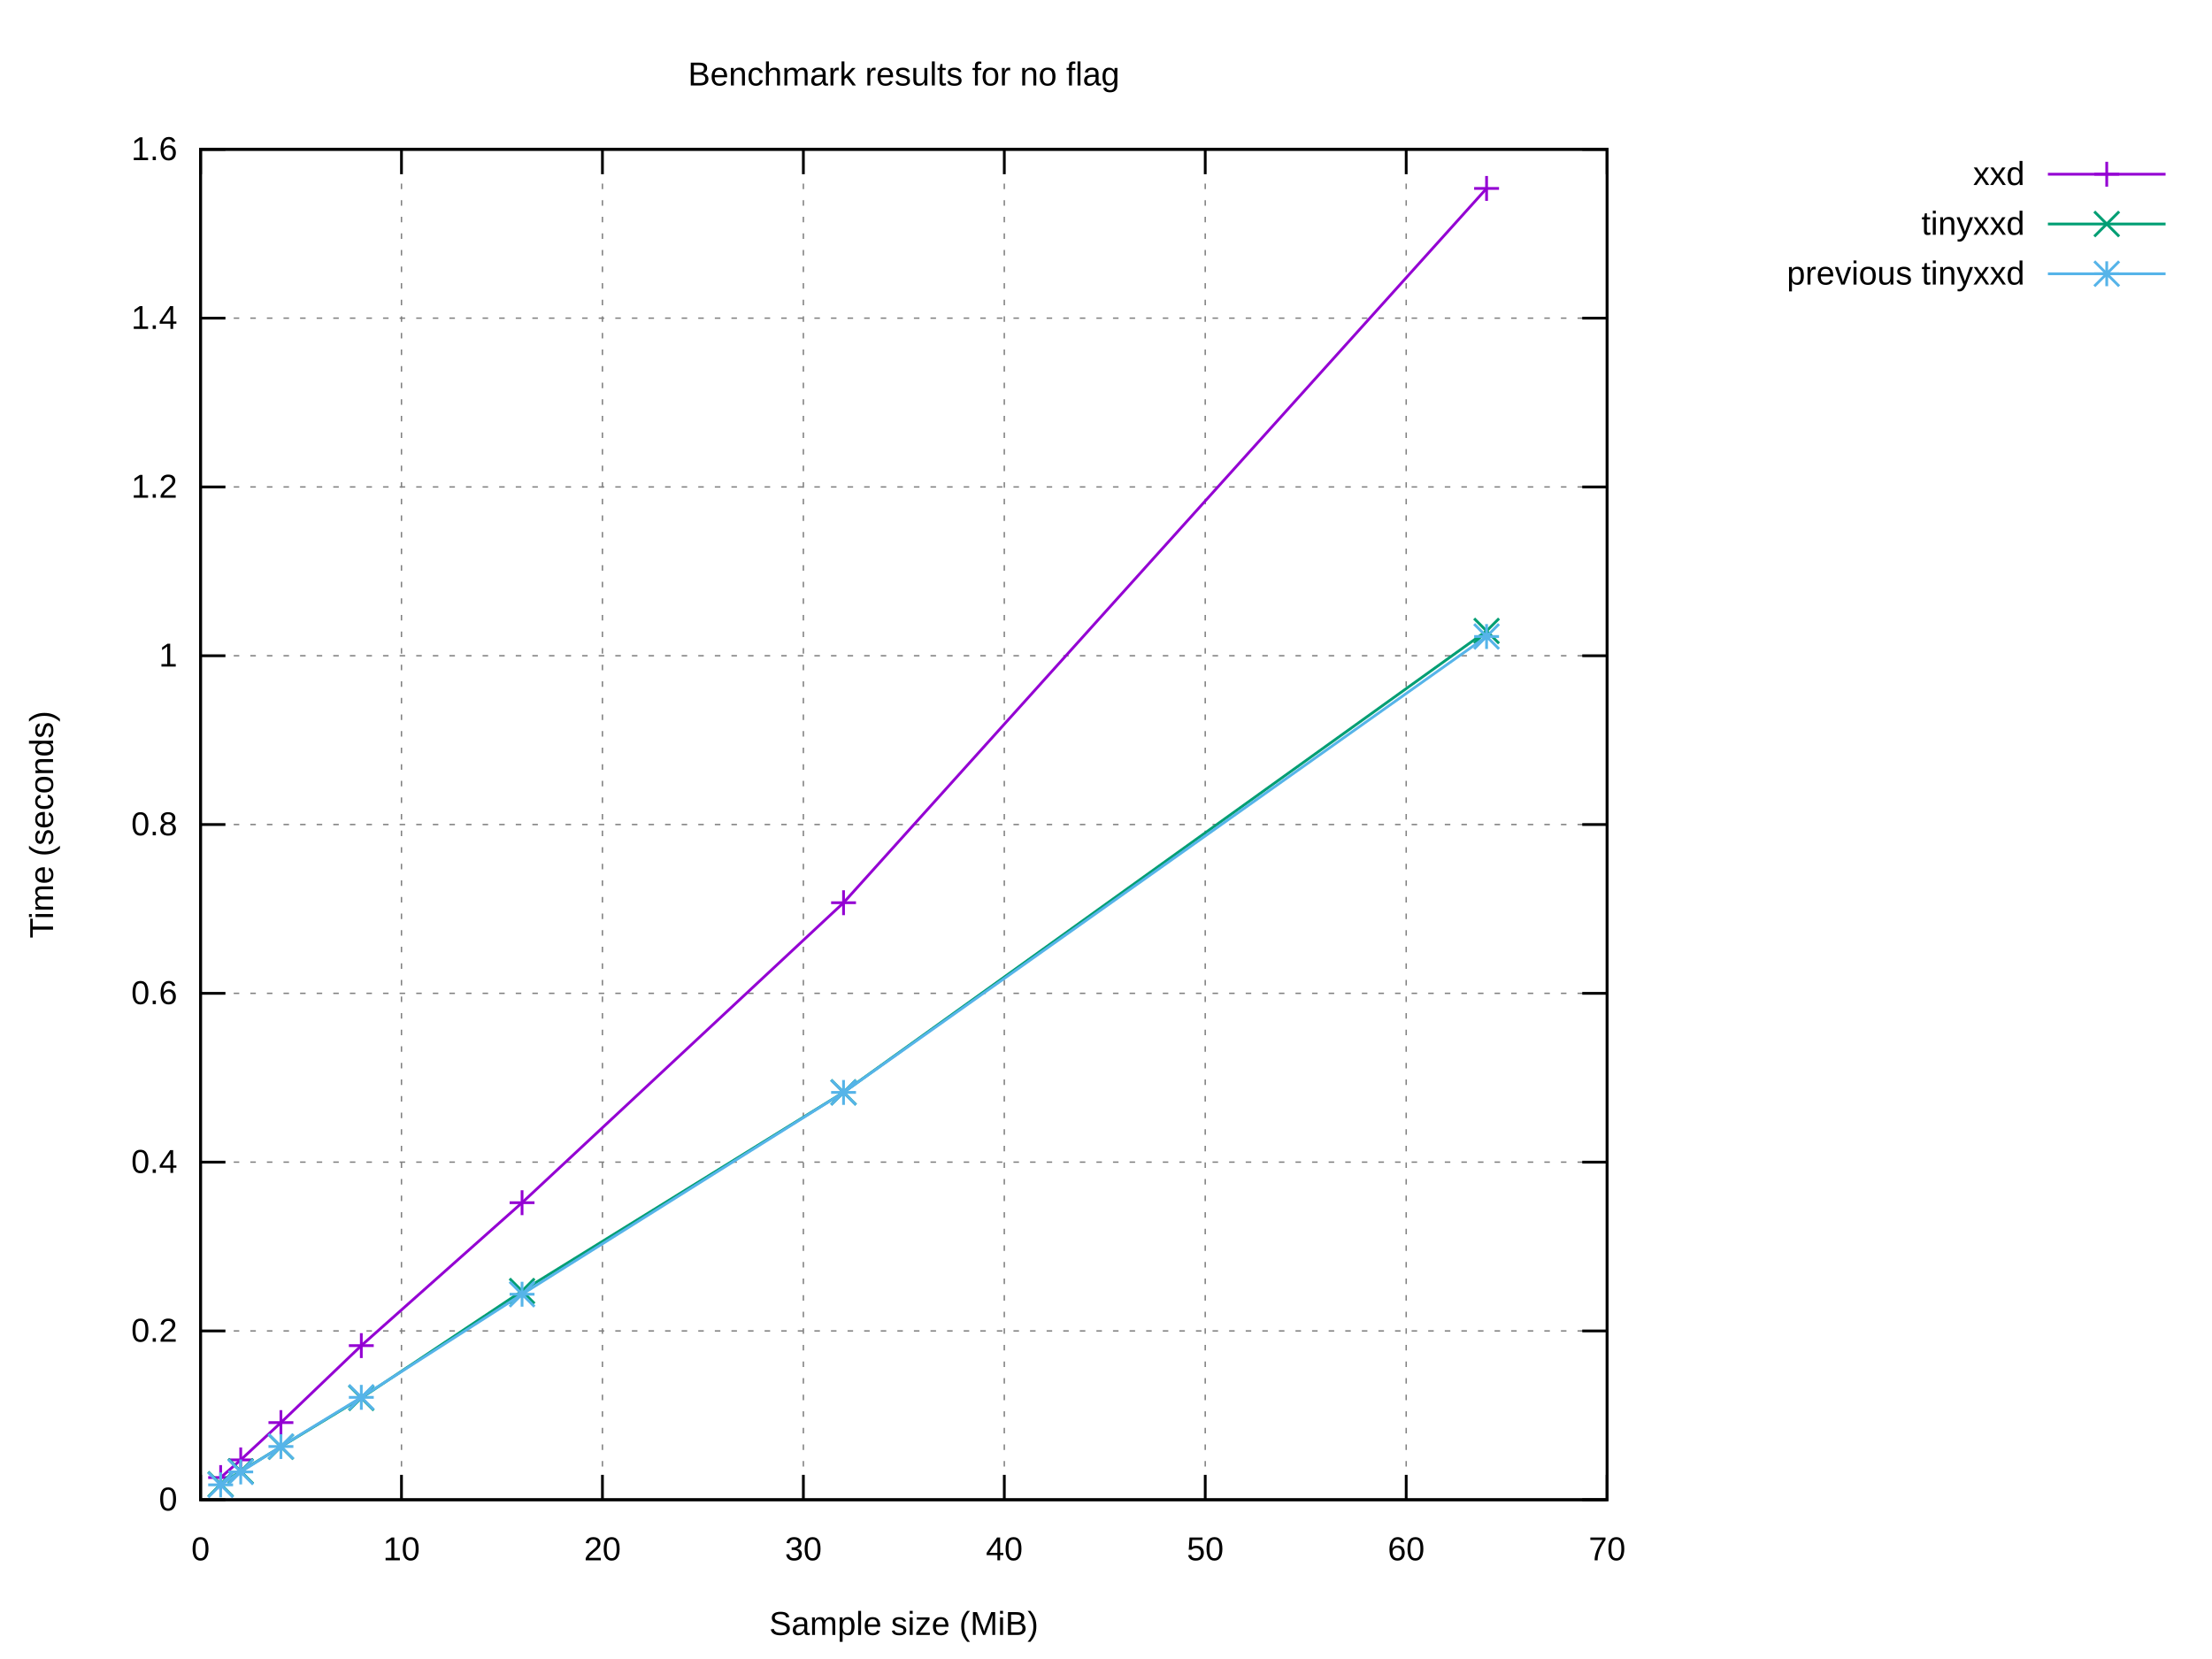
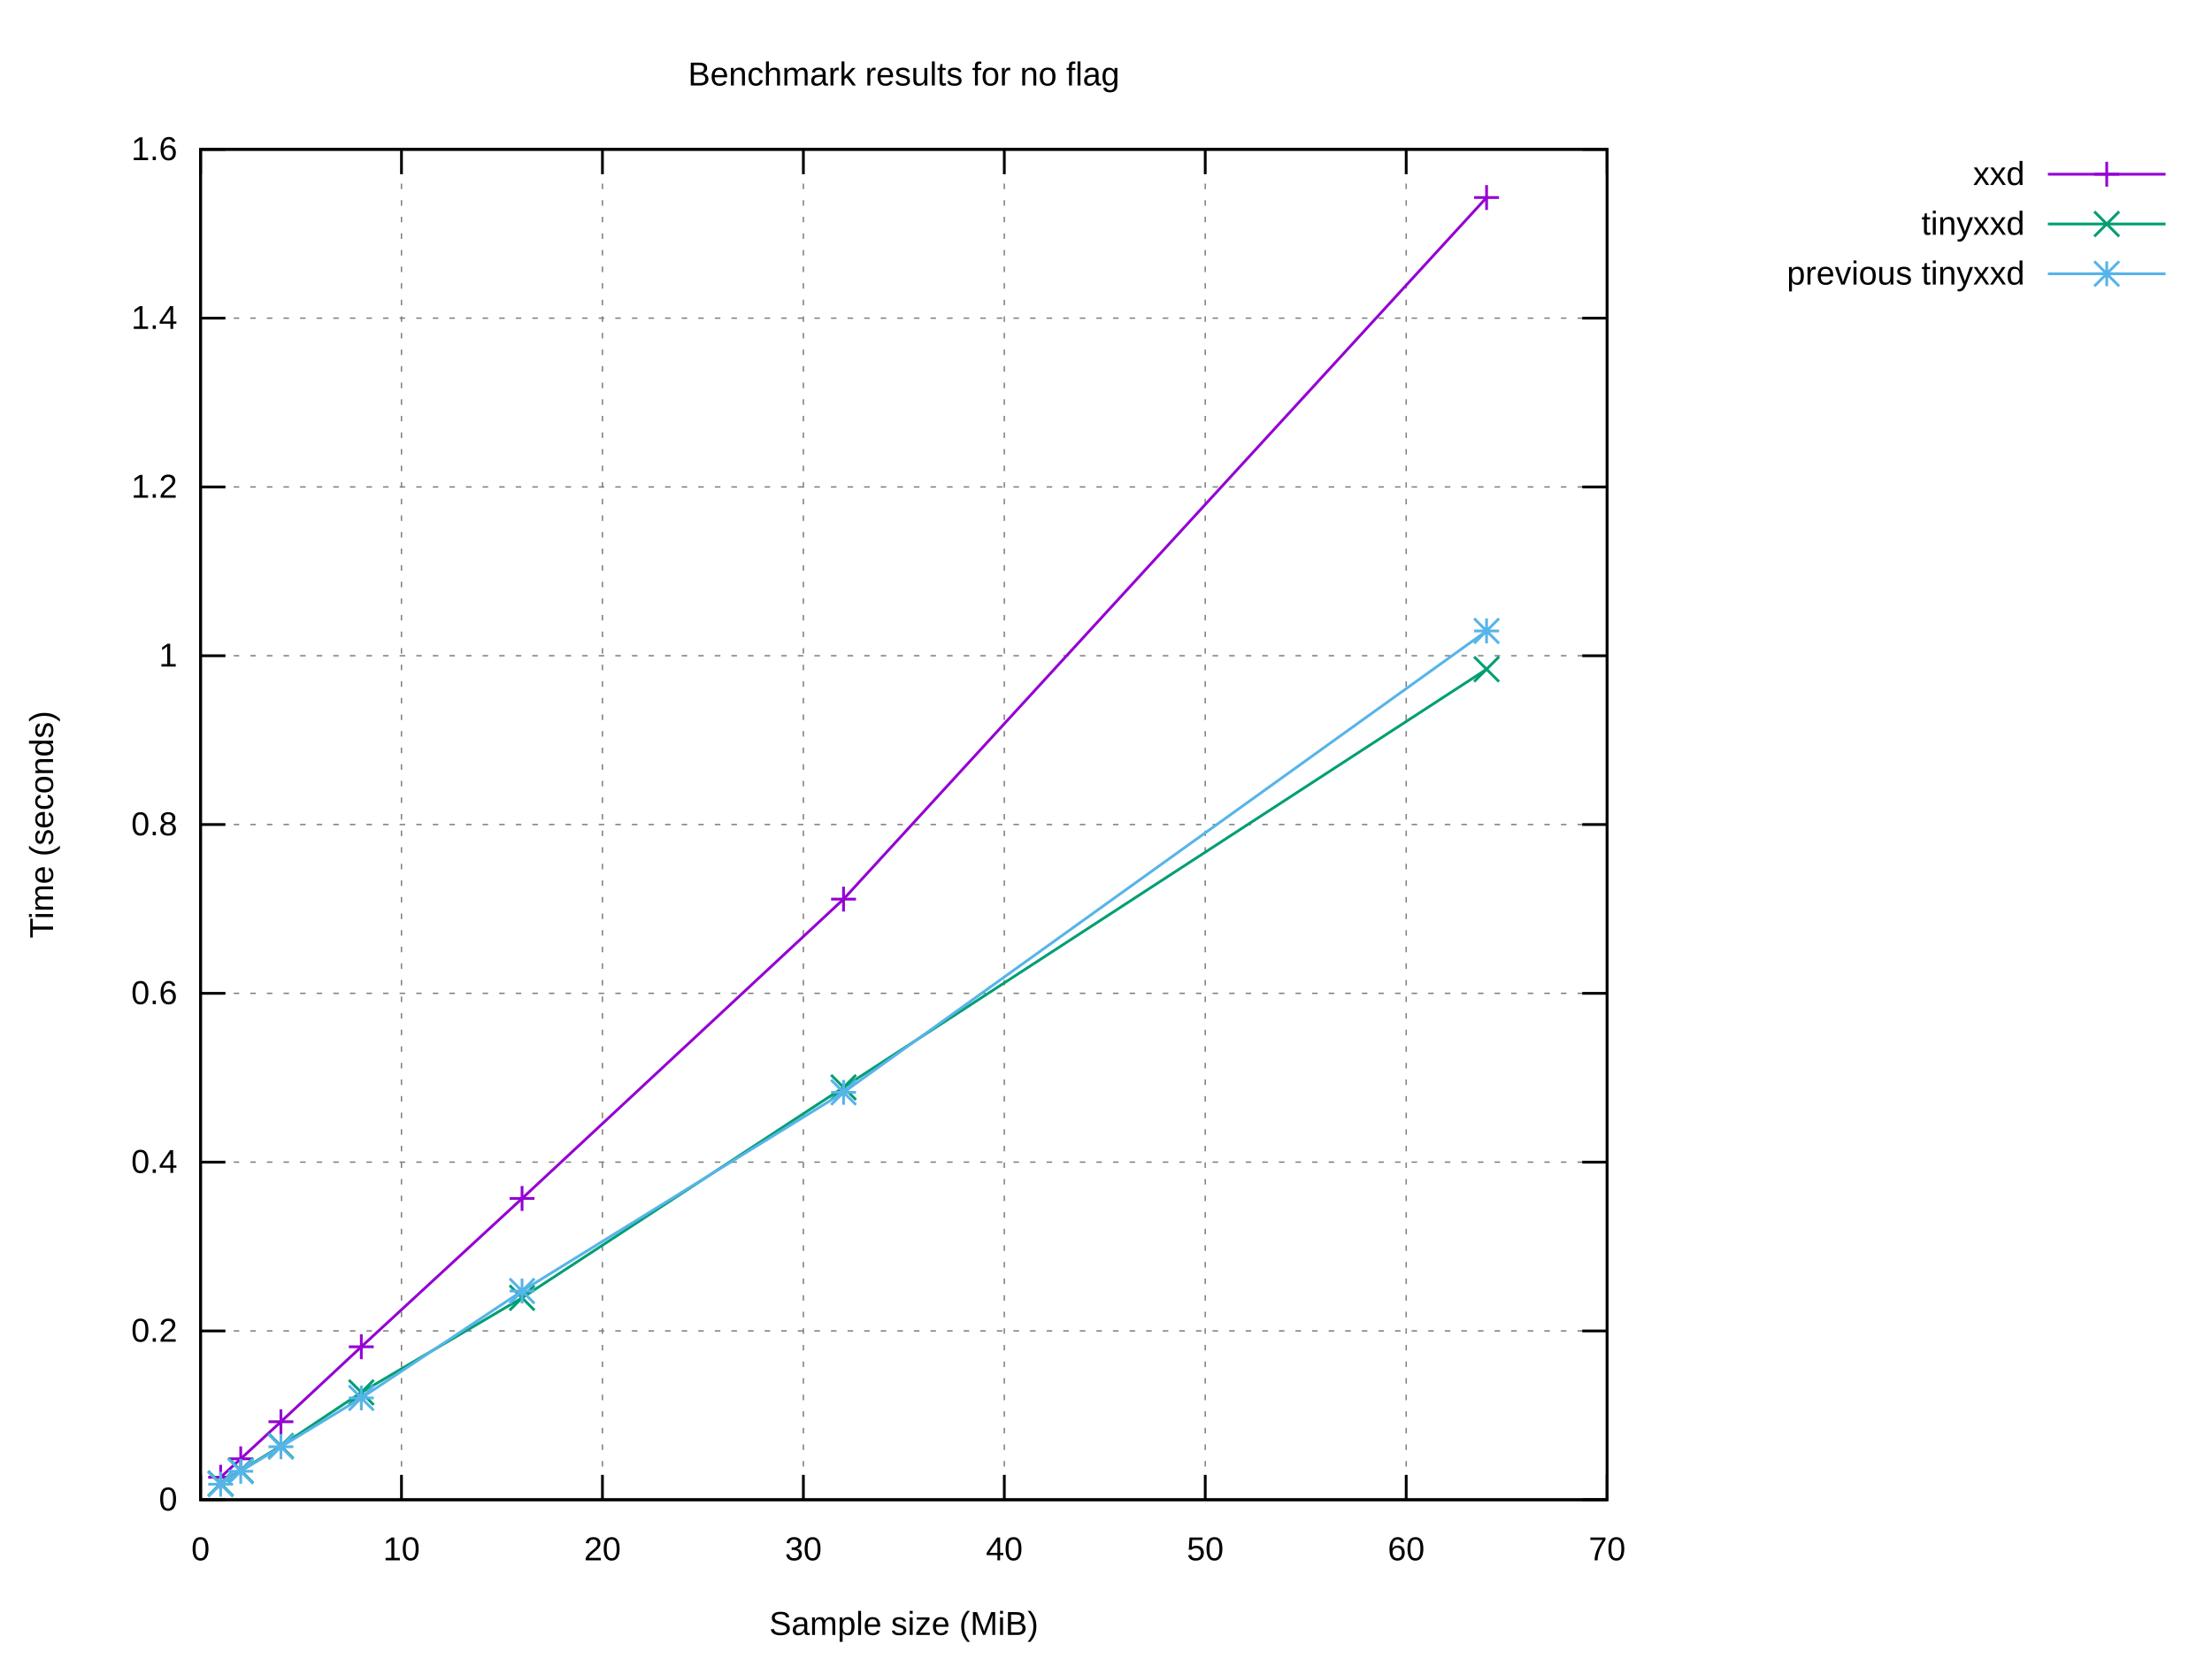
<svg xmlns="http://www.w3.org/2000/svg" xmlns:xlink="http://www.w3.org/1999/xlink" width="800" height="600" viewBox="0 0 800 600">
  <g id="gnuplot_canvas">
    <rect x="0" y="0" width="800" height="600" fill="#ffffff" />
    <defs>
      <circle id="gpDot" r="0.5" stroke-width="0.5" stroke="currentColor" />
      <path id="gpPt0" stroke-width="0.222" stroke="currentColor" d="M-1,0 h2 M0,-1 v2" />
      <path id="gpPt1" stroke-width="0.222" stroke="currentColor" d="M-1,-1 L1,1 M1,-1 L-1,1" />
      <path id="gpPt2" stroke-width="0.222" stroke="currentColor" d="M-1,0 L1,0 M0,-1 L0,1 M-1,-1 L1,1 M-1,1 L1,-1" />
      <rect id="gpPt3" stroke-width="0.222" stroke="currentColor" x="-1" y="-1" width="2" height="2" />
      <rect id="gpPt4" stroke-width="0.222" stroke="currentColor" fill="currentColor" x="-1" y="-1" width="2" height="2" />
      <circle id="gpPt5" stroke-width="0.222" stroke="currentColor" cx="0" cy="0" r="1" />
      <use xlink:href="#gpPt5" id="gpPt6" fill="currentColor" stroke="none" />
      <path id="gpPt7" stroke-width="0.222" stroke="currentColor" d="M0,-1.33 L-1.33,0.67 L1.33,0.67 z" />
      <use xlink:href="#gpPt7" id="gpPt8" fill="currentColor" stroke="none" />
      <use xlink:href="#gpPt7" id="gpPt9" stroke="currentColor" transform="rotate(180)" />
      <use xlink:href="#gpPt9" id="gpPt10" fill="currentColor" stroke="none" />
      <use xlink:href="#gpPt3" id="gpPt11" stroke="currentColor" transform="rotate(45)" />
      <use xlink:href="#gpPt11" id="gpPt12" fill="currentColor" stroke="none" />
      <path id="gpPt13" stroke-width="0.222" stroke="currentColor" d="M0,1.330 L1.265,0.411 L0.782,-1.067 L-0.782,-1.076 L-1.265,0.411 z" />
      <use xlink:href="#gpPt13" id="gpPt14" fill="currentColor" stroke="none" />
      <filter id="textbox" filterUnits="objectBoundingBox" x="0" y="0" height="1" width="1">
        <feFlood flood-color="#FFFFFF" flood-opacity="1" result="bgnd" />
        <feComposite in="SourceGraphic" in2="bgnd" operator="atop" />
      </filter>
      <filter id="greybox" filterUnits="objectBoundingBox" x="0" y="0" height="1" width="1">
        <feFlood flood-color="lightgrey" flood-opacity="1" result="grey" />
        <feComposite in="SourceGraphic" in2="grey" operator="atop" />
      </filter>
    </defs>
    <g fill="none" color="#FFFFFF" stroke="currentColor" stroke-width="1.00" stroke-linecap="butt" stroke-linejoin="miter">
</g>
    <g fill="none" color="black" stroke="currentColor" stroke-width="1.00" stroke-linecap="butt" stroke-linejoin="miter">
</g>
    <g fill="none" color="black" stroke="black" stroke-width="0.50" stroke-linecap="butt" stroke-linejoin="miter">
</g>
    <g fill="none" color="gray" stroke="currentColor" stroke-width="0.50" stroke-linecap="butt" stroke-linejoin="miter">
      <path stroke="gray" stroke-dasharray="2,4" class="gridline" d="M72.53,542.40 L581.24,542.40  " />
    </g>
    <g fill="none" color="gray" stroke="gray" stroke-width="1.00" stroke-linecap="butt" stroke-linejoin="miter">
</g>
    <g fill="none" color="black" stroke="currentColor" stroke-width="1.00" stroke-linecap="butt" stroke-linejoin="miter">
      <path stroke="black" d="M72.53,542.40 L81.53,542.40 M581.24,542.40 L572.24,542.40  " />
      <g transform="translate(64.14,546.30)" stroke="none" fill="black" font-family="Arial" font-size="12.00" text-anchor="end">
        <text>
          <tspan font-family="Arial"> 0</tspan>
        </text>
      </g>
    </g>
    <g fill="none" color="black" stroke="currentColor" stroke-width="1.00" stroke-linecap="butt" stroke-linejoin="miter">
</g>
    <g fill="none" color="black" stroke="black" stroke-width="0.50" stroke-linecap="butt" stroke-linejoin="miter">
</g>
    <g fill="none" color="gray" stroke="currentColor" stroke-width="0.50" stroke-linecap="butt" stroke-linejoin="miter">
      <path stroke="gray" stroke-dasharray="2,4" class="gridline" d="M72.53,481.35 L581.24,481.35  " />
    </g>
    <g fill="none" color="gray" stroke="gray" stroke-width="1.00" stroke-linecap="butt" stroke-linejoin="miter">
</g>
    <g fill="none" color="black" stroke="currentColor" stroke-width="1.00" stroke-linecap="butt" stroke-linejoin="miter">
      <path stroke="black" d="M72.53,481.35 L81.53,481.35 M581.24,481.35 L572.24,481.35  " />
      <g transform="translate(64.14,485.25)" stroke="none" fill="black" font-family="Arial" font-size="12.00" text-anchor="end">
        <text>
          <tspan font-family="Arial"> 0.2</tspan>
        </text>
      </g>
    </g>
    <g fill="none" color="black" stroke="currentColor" stroke-width="1.00" stroke-linecap="butt" stroke-linejoin="miter">
</g>
    <g fill="none" color="black" stroke="black" stroke-width="0.50" stroke-linecap="butt" stroke-linejoin="miter">
</g>
    <g fill="none" color="gray" stroke="currentColor" stroke-width="0.50" stroke-linecap="butt" stroke-linejoin="miter">
      <path stroke="gray" stroke-dasharray="2,4" class="gridline" d="M72.53,420.30 L581.24,420.30  " />
    </g>
    <g fill="none" color="gray" stroke="gray" stroke-width="1.00" stroke-linecap="butt" stroke-linejoin="miter">
</g>
    <g fill="none" color="black" stroke="currentColor" stroke-width="1.00" stroke-linecap="butt" stroke-linejoin="miter">
      <path stroke="black" d="M72.53,420.30 L81.53,420.30 M581.24,420.30 L572.24,420.30  " />
      <g transform="translate(64.14,424.20)" stroke="none" fill="black" font-family="Arial" font-size="12.00" text-anchor="end">
        <text>
          <tspan font-family="Arial"> 0.4</tspan>
        </text>
      </g>
    </g>
    <g fill="none" color="black" stroke="currentColor" stroke-width="1.00" stroke-linecap="butt" stroke-linejoin="miter">
</g>
    <g fill="none" color="black" stroke="black" stroke-width="0.50" stroke-linecap="butt" stroke-linejoin="miter">
</g>
    <g fill="none" color="gray" stroke="currentColor" stroke-width="0.50" stroke-linecap="butt" stroke-linejoin="miter">
      <path stroke="gray" stroke-dasharray="2,4" class="gridline" d="M72.53,359.25 L581.24,359.25  " />
    </g>
    <g fill="none" color="gray" stroke="gray" stroke-width="1.00" stroke-linecap="butt" stroke-linejoin="miter">
</g>
    <g fill="none" color="black" stroke="currentColor" stroke-width="1.00" stroke-linecap="butt" stroke-linejoin="miter">
      <path stroke="black" d="M72.53,359.25 L81.53,359.25 M581.24,359.25 L572.24,359.25  " />
      <g transform="translate(64.14,363.15)" stroke="none" fill="black" font-family="Arial" font-size="12.00" text-anchor="end">
        <text>
          <tspan font-family="Arial"> 0.6</tspan>
        </text>
      </g>
    </g>
    <g fill="none" color="black" stroke="currentColor" stroke-width="1.00" stroke-linecap="butt" stroke-linejoin="miter">
</g>
    <g fill="none" color="black" stroke="black" stroke-width="0.50" stroke-linecap="butt" stroke-linejoin="miter">
</g>
    <g fill="none" color="gray" stroke="currentColor" stroke-width="0.50" stroke-linecap="butt" stroke-linejoin="miter">
      <path stroke="gray" stroke-dasharray="2,4" class="gridline" d="M72.53,298.20 L581.24,298.20  " />
    </g>
    <g fill="none" color="gray" stroke="gray" stroke-width="1.00" stroke-linecap="butt" stroke-linejoin="miter">
</g>
    <g fill="none" color="black" stroke="currentColor" stroke-width="1.00" stroke-linecap="butt" stroke-linejoin="miter">
      <path stroke="black" d="M72.53,298.20 L81.53,298.20 M581.24,298.20 L572.24,298.20  " />
      <g transform="translate(64.14,302.10)" stroke="none" fill="black" font-family="Arial" font-size="12.00" text-anchor="end">
        <text>
          <tspan font-family="Arial"> 0.8</tspan>
        </text>
      </g>
    </g>
    <g fill="none" color="black" stroke="currentColor" stroke-width="1.00" stroke-linecap="butt" stroke-linejoin="miter">
</g>
    <g fill="none" color="black" stroke="black" stroke-width="0.50" stroke-linecap="butt" stroke-linejoin="miter">
</g>
    <g fill="none" color="gray" stroke="currentColor" stroke-width="0.50" stroke-linecap="butt" stroke-linejoin="miter">
      <path stroke="gray" stroke-dasharray="2,4" class="gridline" d="M72.53,237.16 L581.24,237.16  " />
    </g>
    <g fill="none" color="gray" stroke="gray" stroke-width="1.00" stroke-linecap="butt" stroke-linejoin="miter">
</g>
    <g fill="none" color="black" stroke="currentColor" stroke-width="1.00" stroke-linecap="butt" stroke-linejoin="miter">
      <path stroke="black" d="M72.53,237.16 L81.53,237.16 M581.24,237.16 L572.24,237.16  " />
      <g transform="translate(64.14,241.06)" stroke="none" fill="black" font-family="Arial" font-size="12.00" text-anchor="end">
        <text>
          <tspan font-family="Arial"> 1</tspan>
        </text>
      </g>
    </g>
    <g fill="none" color="black" stroke="currentColor" stroke-width="1.00" stroke-linecap="butt" stroke-linejoin="miter">
</g>
    <g fill="none" color="black" stroke="black" stroke-width="0.50" stroke-linecap="butt" stroke-linejoin="miter">
</g>
    <g fill="none" color="gray" stroke="currentColor" stroke-width="0.50" stroke-linecap="butt" stroke-linejoin="miter">
      <path stroke="gray" stroke-dasharray="2,4" class="gridline" d="M72.53,176.11 L581.24,176.11  " />
    </g>
    <g fill="none" color="gray" stroke="gray" stroke-width="1.00" stroke-linecap="butt" stroke-linejoin="miter">
</g>
    <g fill="none" color="black" stroke="currentColor" stroke-width="1.00" stroke-linecap="butt" stroke-linejoin="miter">
      <path stroke="black" d="M72.53,176.11 L81.53,176.11 M581.24,176.11 L572.24,176.11  " />
      <g transform="translate(64.14,180.01)" stroke="none" fill="black" font-family="Arial" font-size="12.00" text-anchor="end">
        <text>
          <tspan font-family="Arial"> 1.2</tspan>
        </text>
      </g>
    </g>
    <g fill="none" color="black" stroke="currentColor" stroke-width="1.00" stroke-linecap="butt" stroke-linejoin="miter">
</g>
    <g fill="none" color="black" stroke="black" stroke-width="0.50" stroke-linecap="butt" stroke-linejoin="miter">
</g>
    <g fill="none" color="gray" stroke="currentColor" stroke-width="0.50" stroke-linecap="butt" stroke-linejoin="miter">
      <path stroke="gray" stroke-dasharray="2,4" class="gridline" d="M72.53,115.06 L581.24,115.06  " />
    </g>
    <g fill="none" color="gray" stroke="gray" stroke-width="1.00" stroke-linecap="butt" stroke-linejoin="miter">
</g>
    <g fill="none" color="black" stroke="currentColor" stroke-width="1.00" stroke-linecap="butt" stroke-linejoin="miter">
      <path stroke="black" d="M72.53,115.06 L81.53,115.06 M581.24,115.06 L572.24,115.06  " />
      <g transform="translate(64.14,118.96)" stroke="none" fill="black" font-family="Arial" font-size="12.00" text-anchor="end">
        <text>
          <tspan font-family="Arial"> 1.4</tspan>
        </text>
      </g>
    </g>
    <g fill="none" color="black" stroke="currentColor" stroke-width="1.00" stroke-linecap="butt" stroke-linejoin="miter">
</g>
    <g fill="none" color="black" stroke="black" stroke-width="0.50" stroke-linecap="butt" stroke-linejoin="miter">
</g>
    <g fill="none" color="gray" stroke="currentColor" stroke-width="0.50" stroke-linecap="butt" stroke-linejoin="miter">
      <path stroke="gray" stroke-dasharray="2,4" class="gridline" d="M72.53,54.01 L581.24,54.01  " />
    </g>
    <g fill="none" color="gray" stroke="gray" stroke-width="1.00" stroke-linecap="butt" stroke-linejoin="miter">
</g>
    <g fill="none" color="black" stroke="currentColor" stroke-width="1.00" stroke-linecap="butt" stroke-linejoin="miter">
      <path stroke="black" d="M72.53,54.01 L81.53,54.01 M581.24,54.01 L572.24,54.01  " />
      <g transform="translate(64.14,57.91)" stroke="none" fill="black" font-family="Arial" font-size="12.00" text-anchor="end">
        <text>
          <tspan font-family="Arial"> 1.6</tspan>
        </text>
      </g>
    </g>
    <g fill="none" color="black" stroke="currentColor" stroke-width="1.00" stroke-linecap="butt" stroke-linejoin="miter">
</g>
    <g fill="none" color="black" stroke="black" stroke-width="0.50" stroke-linecap="butt" stroke-linejoin="miter">
</g>
    <g fill="none" color="gray" stroke="currentColor" stroke-width="0.50" stroke-linecap="butt" stroke-linejoin="miter">
      <path stroke="gray" stroke-dasharray="2,4" class="gridline" d="M72.53,542.40 L72.53,54.01  " />
    </g>
    <g fill="none" color="gray" stroke="gray" stroke-width="1.00" stroke-linecap="butt" stroke-linejoin="miter">
</g>
    <g fill="none" color="black" stroke="currentColor" stroke-width="1.00" stroke-linecap="butt" stroke-linejoin="miter">
      <path stroke="black" d="M72.53,542.40 L72.53,533.40 M72.53,54.01 L72.53,63.01  " />
      <g transform="translate(72.53,564.30)" stroke="none" fill="black" font-family="Arial" font-size="12.00" text-anchor="middle">
        <text>
          <tspan font-family="Arial"> 0</tspan>
        </text>
      </g>
    </g>
    <g fill="none" color="black" stroke="currentColor" stroke-width="1.00" stroke-linecap="butt" stroke-linejoin="miter">
</g>
    <g fill="none" color="black" stroke="black" stroke-width="0.50" stroke-linecap="butt" stroke-linejoin="miter">
</g>
    <g fill="none" color="gray" stroke="currentColor" stroke-width="0.50" stroke-linecap="butt" stroke-linejoin="miter">
      <path stroke="gray" stroke-dasharray="2,4" class="gridline" d="M145.20,542.40 L145.20,54.01  " />
    </g>
    <g fill="none" color="gray" stroke="gray" stroke-width="1.00" stroke-linecap="butt" stroke-linejoin="miter">
</g>
    <g fill="none" color="black" stroke="currentColor" stroke-width="1.00" stroke-linecap="butt" stroke-linejoin="miter">
      <path stroke="black" d="M145.20,542.40 L145.20,533.40 M145.20,54.01 L145.20,63.01  " />
      <g transform="translate(145.20,564.30)" stroke="none" fill="black" font-family="Arial" font-size="12.00" text-anchor="middle">
        <text>
          <tspan font-family="Arial"> 10</tspan>
        </text>
      </g>
    </g>
    <g fill="none" color="black" stroke="currentColor" stroke-width="1.00" stroke-linecap="butt" stroke-linejoin="miter">
</g>
    <g fill="none" color="black" stroke="black" stroke-width="0.50" stroke-linecap="butt" stroke-linejoin="miter">
</g>
    <g fill="none" color="gray" stroke="currentColor" stroke-width="0.50" stroke-linecap="butt" stroke-linejoin="miter">
      <path stroke="gray" stroke-dasharray="2,4" class="gridline" d="M217.88,542.40 L217.88,54.01  " />
    </g>
    <g fill="none" color="gray" stroke="gray" stroke-width="1.00" stroke-linecap="butt" stroke-linejoin="miter">
</g>
    <g fill="none" color="black" stroke="currentColor" stroke-width="1.00" stroke-linecap="butt" stroke-linejoin="miter">
      <path stroke="black" d="M217.88,542.40 L217.88,533.40 M217.88,54.01 L217.88,63.01  " />
      <g transform="translate(217.88,564.30)" stroke="none" fill="black" font-family="Arial" font-size="12.00" text-anchor="middle">
        <text>
          <tspan font-family="Arial"> 20</tspan>
        </text>
      </g>
    </g>
    <g fill="none" color="black" stroke="currentColor" stroke-width="1.00" stroke-linecap="butt" stroke-linejoin="miter">
</g>
    <g fill="none" color="black" stroke="black" stroke-width="0.50" stroke-linecap="butt" stroke-linejoin="miter">
</g>
    <g fill="none" color="gray" stroke="currentColor" stroke-width="0.50" stroke-linecap="butt" stroke-linejoin="miter">
      <path stroke="gray" stroke-dasharray="2,4" class="gridline" d="M290.55,542.40 L290.55,54.01  " />
    </g>
    <g fill="none" color="gray" stroke="gray" stroke-width="1.00" stroke-linecap="butt" stroke-linejoin="miter">
</g>
    <g fill="none" color="black" stroke="currentColor" stroke-width="1.00" stroke-linecap="butt" stroke-linejoin="miter">
      <path stroke="black" d="M290.55,542.40 L290.55,533.40 M290.55,54.01 L290.55,63.01  " />
      <g transform="translate(290.55,564.30)" stroke="none" fill="black" font-family="Arial" font-size="12.00" text-anchor="middle">
        <text>
          <tspan font-family="Arial"> 30</tspan>
        </text>
      </g>
    </g>
    <g fill="none" color="black" stroke="currentColor" stroke-width="1.00" stroke-linecap="butt" stroke-linejoin="miter">
</g>
    <g fill="none" color="black" stroke="black" stroke-width="0.50" stroke-linecap="butt" stroke-linejoin="miter">
</g>
    <g fill="none" color="gray" stroke="currentColor" stroke-width="0.50" stroke-linecap="butt" stroke-linejoin="miter">
      <path stroke="gray" stroke-dasharray="2,4" class="gridline" d="M363.22,542.40 L363.22,54.01  " />
    </g>
    <g fill="none" color="gray" stroke="gray" stroke-width="1.00" stroke-linecap="butt" stroke-linejoin="miter">
</g>
    <g fill="none" color="black" stroke="currentColor" stroke-width="1.00" stroke-linecap="butt" stroke-linejoin="miter">
      <path stroke="black" d="M363.22,542.40 L363.22,533.40 M363.22,54.01 L363.22,63.01  " />
      <g transform="translate(363.22,564.30)" stroke="none" fill="black" font-family="Arial" font-size="12.00" text-anchor="middle">
        <text>
          <tspan font-family="Arial"> 40</tspan>
        </text>
      </g>
    </g>
    <g fill="none" color="black" stroke="currentColor" stroke-width="1.00" stroke-linecap="butt" stroke-linejoin="miter">
</g>
    <g fill="none" color="black" stroke="black" stroke-width="0.50" stroke-linecap="butt" stroke-linejoin="miter">
</g>
    <g fill="none" color="gray" stroke="currentColor" stroke-width="0.50" stroke-linecap="butt" stroke-linejoin="miter">
      <path stroke="gray" stroke-dasharray="2,4" class="gridline" d="M435.89,542.40 L435.89,54.01  " />
    </g>
    <g fill="none" color="gray" stroke="gray" stroke-width="1.00" stroke-linecap="butt" stroke-linejoin="miter">
</g>
    <g fill="none" color="black" stroke="currentColor" stroke-width="1.00" stroke-linecap="butt" stroke-linejoin="miter">
      <path stroke="black" d="M435.89,542.40 L435.89,533.40 M435.89,54.01 L435.89,63.01  " />
      <g transform="translate(435.89,564.30)" stroke="none" fill="black" font-family="Arial" font-size="12.00" text-anchor="middle">
        <text>
          <tspan font-family="Arial"> 50</tspan>
        </text>
      </g>
    </g>
    <g fill="none" color="black" stroke="currentColor" stroke-width="1.00" stroke-linecap="butt" stroke-linejoin="miter">
</g>
    <g fill="none" color="black" stroke="black" stroke-width="0.50" stroke-linecap="butt" stroke-linejoin="miter">
</g>
    <g fill="none" color="gray" stroke="currentColor" stroke-width="0.50" stroke-linecap="butt" stroke-linejoin="miter">
      <path stroke="gray" stroke-dasharray="2,4" class="gridline" d="M508.57,542.40 L508.57,54.01  " />
    </g>
    <g fill="none" color="gray" stroke="gray" stroke-width="1.00" stroke-linecap="butt" stroke-linejoin="miter">
</g>
    <g fill="none" color="black" stroke="currentColor" stroke-width="1.00" stroke-linecap="butt" stroke-linejoin="miter">
      <path stroke="black" d="M508.57,542.40 L508.57,533.40 M508.57,54.01 L508.57,63.01  " />
      <g transform="translate(508.57,564.30)" stroke="none" fill="black" font-family="Arial" font-size="12.00" text-anchor="middle">
        <text>
          <tspan font-family="Arial"> 60</tspan>
        </text>
      </g>
    </g>
    <g fill="none" color="black" stroke="currentColor" stroke-width="1.00" stroke-linecap="butt" stroke-linejoin="miter">
</g>
    <g fill="none" color="black" stroke="black" stroke-width="0.50" stroke-linecap="butt" stroke-linejoin="miter">
</g>
    <g fill="none" color="gray" stroke="currentColor" stroke-width="0.50" stroke-linecap="butt" stroke-linejoin="miter">
      <path stroke="gray" stroke-dasharray="2,4" class="gridline" d="M581.24,542.40 L581.24,54.01  " />
    </g>
    <g fill="none" color="gray" stroke="gray" stroke-width="1.00" stroke-linecap="butt" stroke-linejoin="miter">
</g>
    <g fill="none" color="black" stroke="currentColor" stroke-width="1.00" stroke-linecap="butt" stroke-linejoin="miter">
      <path stroke="black" d="M581.24,542.40 L581.24,533.40 M581.24,54.01 L581.24,63.01  " />
      <g transform="translate(581.24,564.30)" stroke="none" fill="black" font-family="Arial" font-size="12.00" text-anchor="middle">
        <text>
          <tspan font-family="Arial"> 70</tspan>
        </text>
      </g>
    </g>
    <g fill="none" color="black" stroke="currentColor" stroke-width="1.00" stroke-linecap="butt" stroke-linejoin="miter">
</g>
    <g fill="none" color="black" stroke="currentColor" stroke-width="1.00" stroke-linecap="butt" stroke-linejoin="miter">
      <path stroke="black" d="M72.53,54.01 L72.53,542.40 L581.24,542.40 L581.24,54.01 L72.53,54.01 Z  " />
    </g>
    <g fill="none" color="black" stroke="currentColor" stroke-width="1.00" stroke-linecap="butt" stroke-linejoin="miter">
</g>
    <g id="gnuplot_plot_1">
      <g fill="none" color="black" stroke="currentColor" stroke-width="1.00" stroke-linecap="butt" stroke-linejoin="miter">
        <g transform="translate(732.26,66.91)" stroke="none" fill="black" font-family="Arial" font-size="12.00" text-anchor="end">
          <text>
            <tspan font-family="Arial">xxd</tspan>
          </text>
        </g>
      </g>
      <g fill="none" color="black" stroke="currentColor" stroke-width="1.00" stroke-linecap="butt" stroke-linejoin="miter">
-         <path stroke="rgb(148,   0, 211)" d="M740.65,63.01 L783.21,63.01 M537.64,68.15 L305.08,326.48 L188.81,434.97 L130.67,486.66 L101.60,514.50 L87.06,527.99   L79.80,534.38  " />
-         <use xlink:href="#gpPt0" transform="translate(537.64,68.15) scale(4.50)" color="rgb(148,   0, 211)" />
-         <use xlink:href="#gpPt0" transform="translate(305.08,326.48) scale(4.50)" color="rgb(148,   0, 211)" />
-         <use xlink:href="#gpPt0" transform="translate(188.81,434.97) scale(4.50)" color="rgb(148,   0, 211)" />
-         <use xlink:href="#gpPt0" transform="translate(130.67,486.66) scale(4.50)" color="rgb(148,   0, 211)" />
-         <use xlink:href="#gpPt0" transform="translate(101.60,514.50) scale(4.50)" color="rgb(148,   0, 211)" />
-         <use xlink:href="#gpPt0" transform="translate(87.06,527.99) scale(4.50)" color="rgb(148,   0, 211)" />
-         <use xlink:href="#gpPt0" transform="translate(79.80,534.38) scale(4.50)" color="rgb(148,   0, 211)" />
+         <path stroke="rgb(148,   0, 211)" d="M740.65,63.01 L783.21,63.01 M537.64,71.44 L305.08,325.18 L188.81,433.44 L130.67,487.08 L101.60,514.19 L87.06,527.60   L79.80,534.27  " />
+         <use xlink:href="#gpPt0" transform="translate(537.64,71.44) scale(4.50)" color="rgb(148,   0, 211)" />
+         <use xlink:href="#gpPt0" transform="translate(305.08,325.18) scale(4.50)" color="rgb(148,   0, 211)" />
+         <use xlink:href="#gpPt0" transform="translate(188.81,433.44) scale(4.50)" color="rgb(148,   0, 211)" />
+         <use xlink:href="#gpPt0" transform="translate(130.67,487.08) scale(4.50)" color="rgb(148,   0, 211)" />
+         <use xlink:href="#gpPt0" transform="translate(101.60,514.19) scale(4.50)" color="rgb(148,   0, 211)" />
+         <use xlink:href="#gpPt0" transform="translate(87.06,527.60) scale(4.50)" color="rgb(148,   0, 211)" />
+         <use xlink:href="#gpPt0" transform="translate(79.80,534.27) scale(4.50)" color="rgb(148,   0, 211)" />
        <use xlink:href="#gpPt0" transform="translate(761.93,63.01) scale(4.50)" color="rgb(148,   0, 211)" />
      </g>
    </g>
    <g id="gnuplot_plot_2">
      <g fill="none" color="black" stroke="currentColor" stroke-width="1.00" stroke-linecap="butt" stroke-linejoin="miter">
        <g transform="translate(732.26,84.91)" stroke="none" fill="black" font-family="Arial" font-size="12.00" text-anchor="end">
          <text>
            <tspan font-family="Arial">tinyxxd</tspan>
          </text>
        </g>
      </g>
      <g fill="none" color="black" stroke="currentColor" stroke-width="1.00" stroke-linecap="butt" stroke-linejoin="miter">
-         <path stroke="rgb(  0, 158, 115)" d="M740.65,81.01 L783.21,81.01 M537.64,228.19 L305.08,395.06 L188.81,466.92 L130.67,505.59 L101.60,523.24 L87.06,532.11   L79.80,536.79  " />
-         <use xlink:href="#gpPt1" transform="translate(537.64,228.19) scale(4.50)" color="rgb(  0, 158, 115)" />
-         <use xlink:href="#gpPt1" transform="translate(305.08,395.06) scale(4.50)" color="rgb(  0, 158, 115)" />
-         <use xlink:href="#gpPt1" transform="translate(188.81,466.92) scale(4.50)" color="rgb(  0, 158, 115)" />
-         <use xlink:href="#gpPt1" transform="translate(130.67,505.59) scale(4.50)" color="rgb(  0, 158, 115)" />
-         <use xlink:href="#gpPt1" transform="translate(101.60,523.24) scale(4.50)" color="rgb(  0, 158, 115)" />
-         <use xlink:href="#gpPt1" transform="translate(87.06,532.11) scale(4.50)" color="rgb(  0, 158, 115)" />
-         <use xlink:href="#gpPt1" transform="translate(79.80,536.79) scale(4.50)" color="rgb(  0, 158, 115)" />
+         <path stroke="rgb(  0, 158, 115)" d="M740.65,81.01 L783.21,81.01 M537.64,242.03 L305.08,393.27 L188.81,469.39 L130.67,503.59 L101.60,522.95 L87.06,531.83   L79.80,536.53  " />
+         <use xlink:href="#gpPt1" transform="translate(537.64,242.03) scale(4.50)" color="rgb(  0, 158, 115)" />
+         <use xlink:href="#gpPt1" transform="translate(305.08,393.27) scale(4.50)" color="rgb(  0, 158, 115)" />
+         <use xlink:href="#gpPt1" transform="translate(188.81,469.39) scale(4.50)" color="rgb(  0, 158, 115)" />
+         <use xlink:href="#gpPt1" transform="translate(130.67,503.59) scale(4.50)" color="rgb(  0, 158, 115)" />
+         <use xlink:href="#gpPt1" transform="translate(101.60,522.95) scale(4.50)" color="rgb(  0, 158, 115)" />
+         <use xlink:href="#gpPt1" transform="translate(87.06,531.83) scale(4.50)" color="rgb(  0, 158, 115)" />
+         <use xlink:href="#gpPt1" transform="translate(79.80,536.53) scale(4.50)" color="rgb(  0, 158, 115)" />
        <use xlink:href="#gpPt1" transform="translate(761.93,81.01) scale(4.50)" color="rgb(  0, 158, 115)" />
      </g>
    </g>
    <g id="gnuplot_plot_3">
      <g fill="none" color="black" stroke="currentColor" stroke-width="1.00" stroke-linecap="butt" stroke-linejoin="miter">
        <g transform="translate(732.26,102.91)" stroke="none" fill="black" font-family="Arial" font-size="12.00" text-anchor="end">
          <text>
            <tspan font-family="Arial">previous tinyxxd</tspan>
          </text>
        </g>
      </g>
      <g fill="none" color="black" stroke="currentColor" stroke-width="1.00" stroke-linecap="butt" stroke-linejoin="miter">
-         <path stroke="rgb( 86, 180, 233)" d="M740.65,99.01 L783.21,99.01 M537.64,230.20 L305.08,395.09 L188.81,468.08 L130.67,505.37 L101.60,523.15 L87.06,532.35   L79.80,537.02  " />
-         <use xlink:href="#gpPt2" transform="translate(537.64,230.20) scale(4.50)" color="rgb( 86, 180, 233)" />
-         <use xlink:href="#gpPt2" transform="translate(305.08,395.09) scale(4.50)" color="rgb( 86, 180, 233)" />
-         <use xlink:href="#gpPt2" transform="translate(188.81,468.08) scale(4.50)" color="rgb( 86, 180, 233)" />
-         <use xlink:href="#gpPt2" transform="translate(130.67,505.37) scale(4.50)" color="rgb( 86, 180, 233)" />
-         <use xlink:href="#gpPt2" transform="translate(101.60,523.15) scale(4.50)" color="rgb( 86, 180, 233)" />
-         <use xlink:href="#gpPt2" transform="translate(87.06,532.35) scale(4.50)" color="rgb( 86, 180, 233)" />
-         <use xlink:href="#gpPt2" transform="translate(79.80,537.02) scale(4.50)" color="rgb( 86, 180, 233)" />
+         <path stroke="rgb( 86, 180, 233)" d="M740.65,99.01 L783.21,99.01 M537.64,228.19 L305.08,395.06 L188.81,466.92 L130.67,505.59 L101.60,523.24 L87.06,532.11   L79.80,536.79  " />
+         <use xlink:href="#gpPt2" transform="translate(537.64,228.19) scale(4.50)" color="rgb( 86, 180, 233)" />
+         <use xlink:href="#gpPt2" transform="translate(305.08,395.06) scale(4.50)" color="rgb( 86, 180, 233)" />
+         <use xlink:href="#gpPt2" transform="translate(188.81,466.92) scale(4.50)" color="rgb( 86, 180, 233)" />
+         <use xlink:href="#gpPt2" transform="translate(130.67,505.59) scale(4.50)" color="rgb( 86, 180, 233)" />
+         <use xlink:href="#gpPt2" transform="translate(101.60,523.24) scale(4.50)" color="rgb( 86, 180, 233)" />
+         <use xlink:href="#gpPt2" transform="translate(87.06,532.11) scale(4.50)" color="rgb( 86, 180, 233)" />
+         <use xlink:href="#gpPt2" transform="translate(79.80,536.79) scale(4.50)" color="rgb( 86, 180, 233)" />
        <use xlink:href="#gpPt2" transform="translate(761.93,99.01) scale(4.50)" color="rgb( 86, 180, 233)" />
      </g>
    </g>
    <g fill="none" color="#FFFFFF" stroke="rgb( 86, 180, 233)" stroke-width="2.00" stroke-linecap="butt" stroke-linejoin="miter">
</g>
    <g fill="none" color="black" stroke="currentColor" stroke-width="2.00" stroke-linecap="butt" stroke-linejoin="miter">
</g>
    <g fill="none" color="black" stroke="black" stroke-width="1.00" stroke-linecap="butt" stroke-linejoin="miter">
</g>
    <g fill="none" color="black" stroke="currentColor" stroke-width="1.00" stroke-linecap="butt" stroke-linejoin="miter">
      <path stroke="black" d="M72.53,54.01 L72.53,542.40 L581.24,542.40 L581.24,54.01 L72.53,54.01 Z  " />
      <g transform="translate(19.18,298.21) rotate(270.00)" stroke="none" fill="black" font-family="Arial" font-size="12.00" text-anchor="middle">
        <text>
          <tspan font-family="Arial">Time (seconds)</tspan>
        </text>
      </g>
    </g>
    <g fill="none" color="black" stroke="currentColor" stroke-width="1.00" stroke-linecap="butt" stroke-linejoin="miter">
      <g transform="translate(326.88,591.30)" stroke="none" fill="black" font-family="Arial" font-size="12.00" text-anchor="middle">
        <text>
          <tspan font-family="Arial">Sample size (MiB)</tspan>
        </text>
      </g>
    </g>
    <g fill="none" color="black" stroke="currentColor" stroke-width="1.00" stroke-linecap="butt" stroke-linejoin="miter">
</g>
    <g fill="none" color="black" stroke="currentColor" stroke-width="1.00" stroke-linecap="butt" stroke-linejoin="miter">
      <g transform="translate(326.88,30.91)" stroke="none" fill="black" font-family="Arial" font-size="12.00" text-anchor="middle">
        <text>
          <tspan font-family="Arial">Benchmark results for no flag</tspan>
        </text>
      </g>
    </g>
    <g fill="none" color="black" stroke="currentColor" stroke-width="1.00" stroke-linecap="butt" stroke-linejoin="miter">
</g>
  </g>
</svg>
